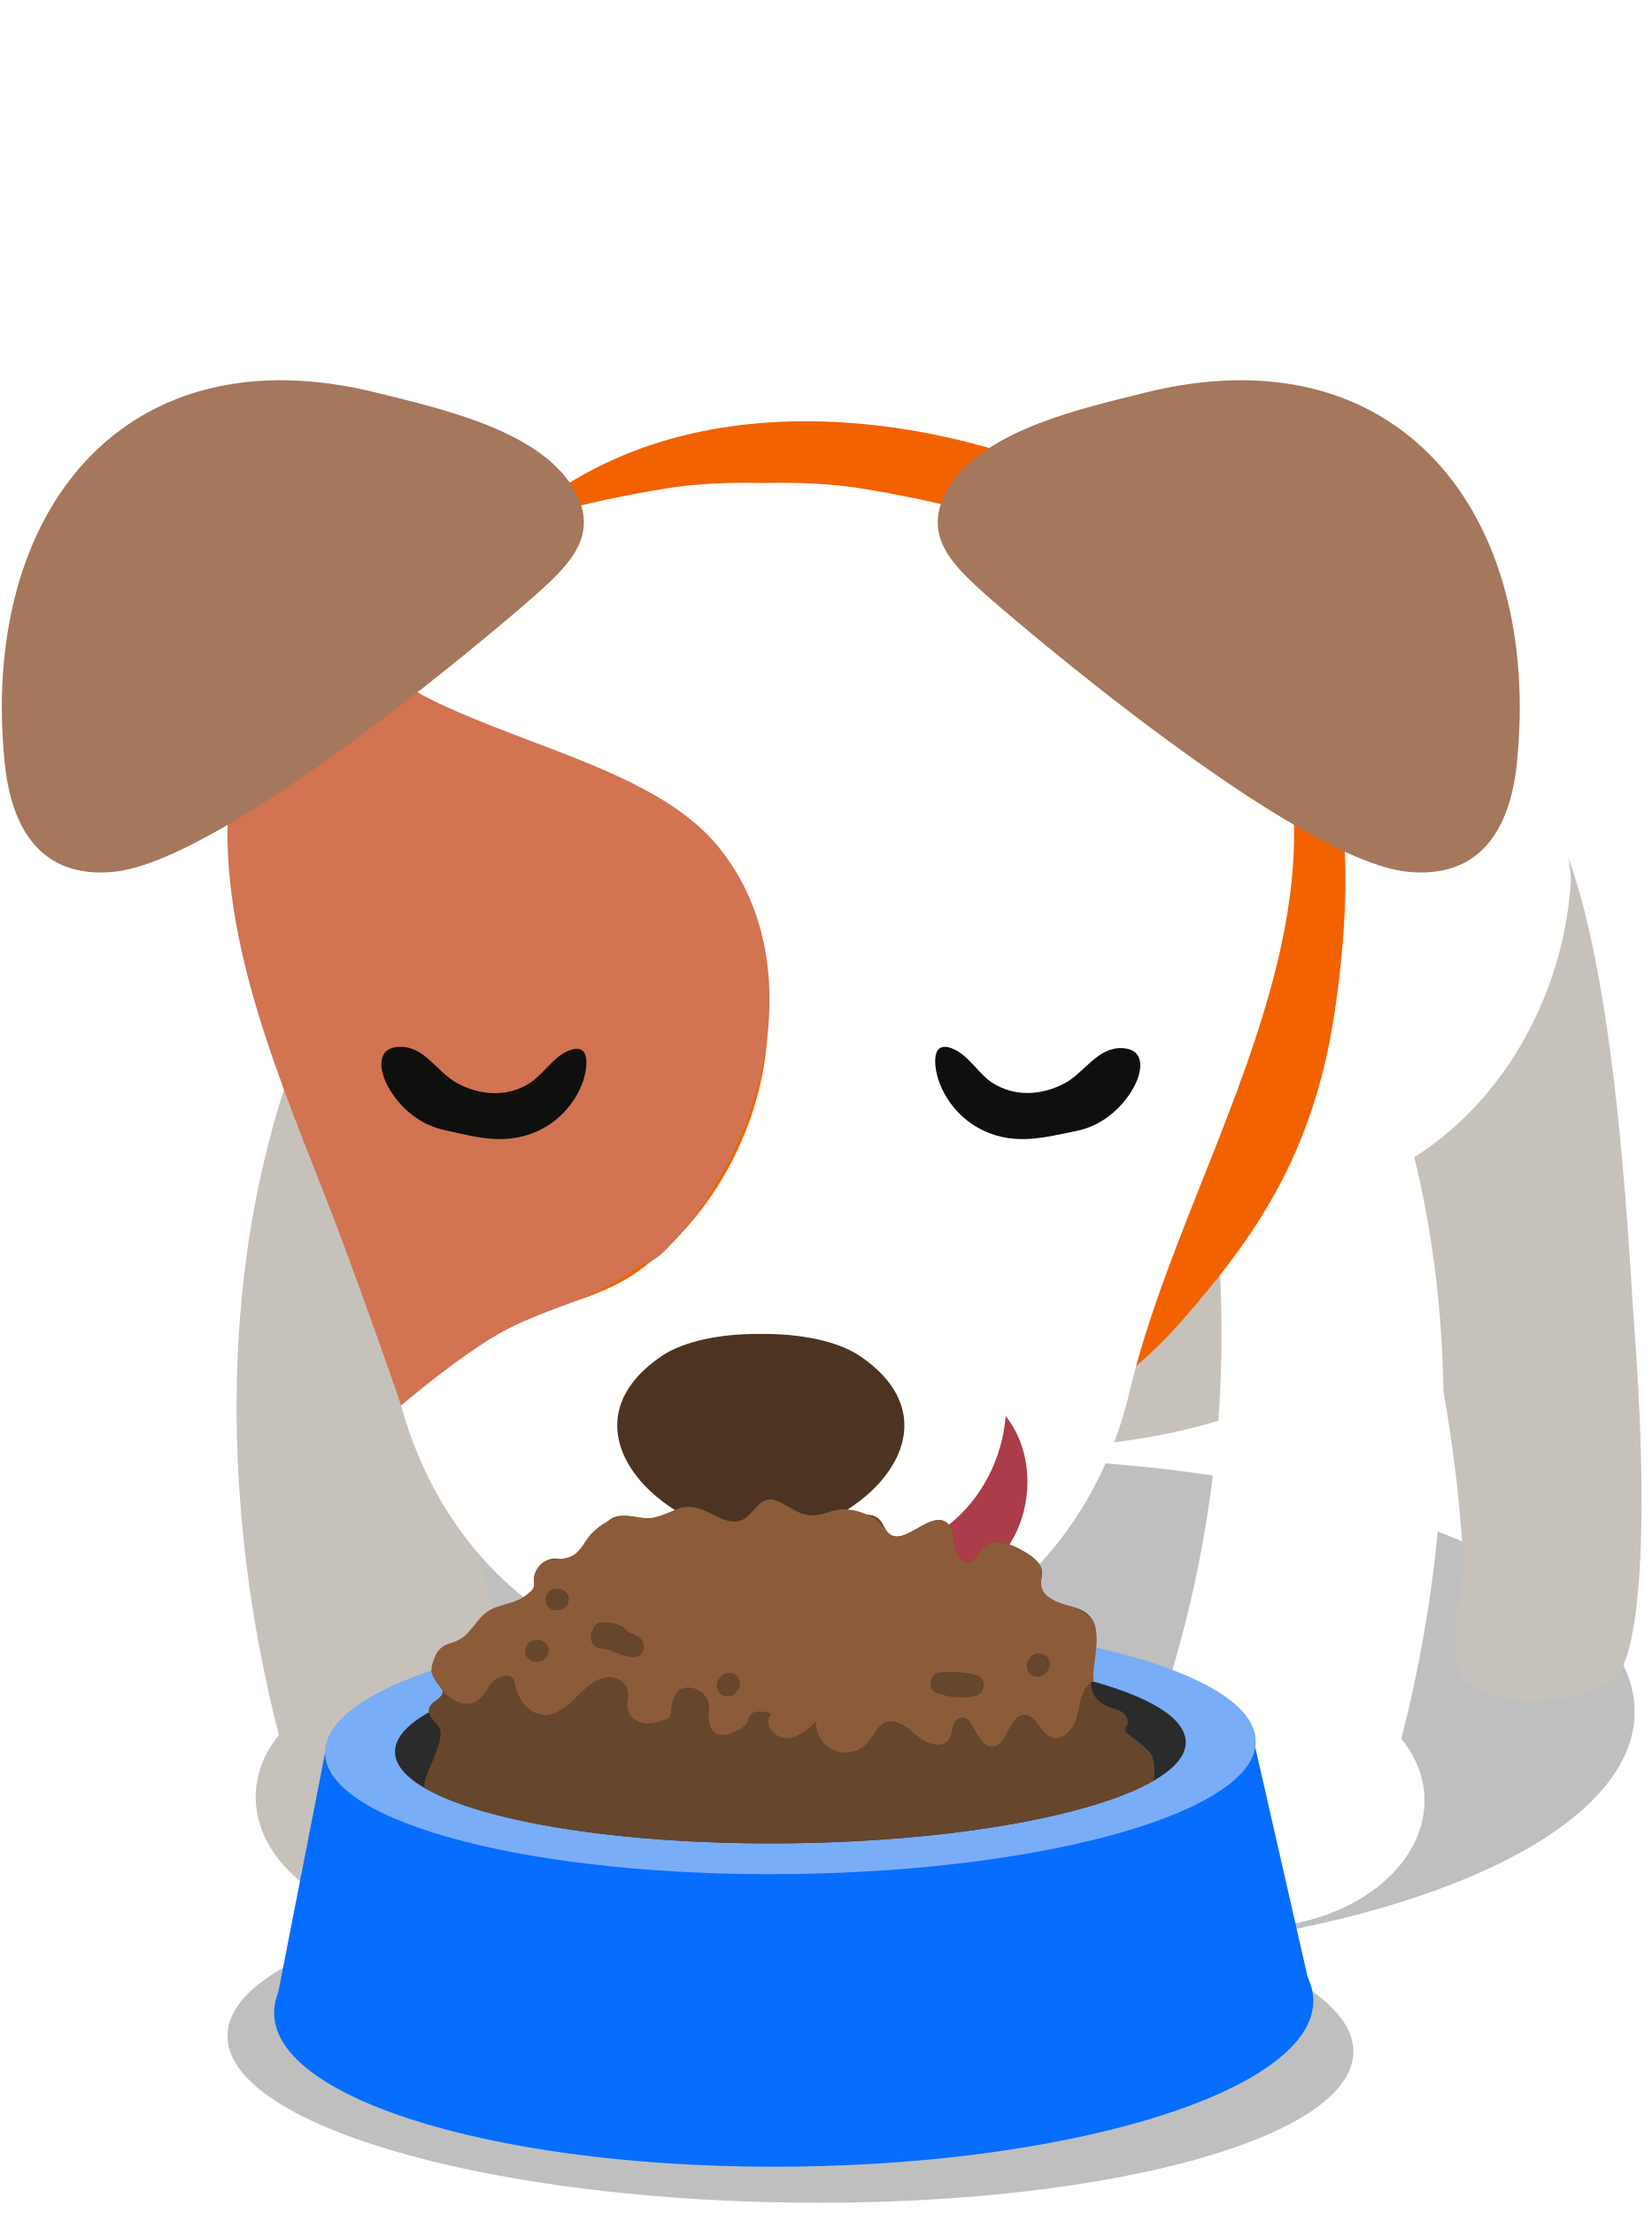
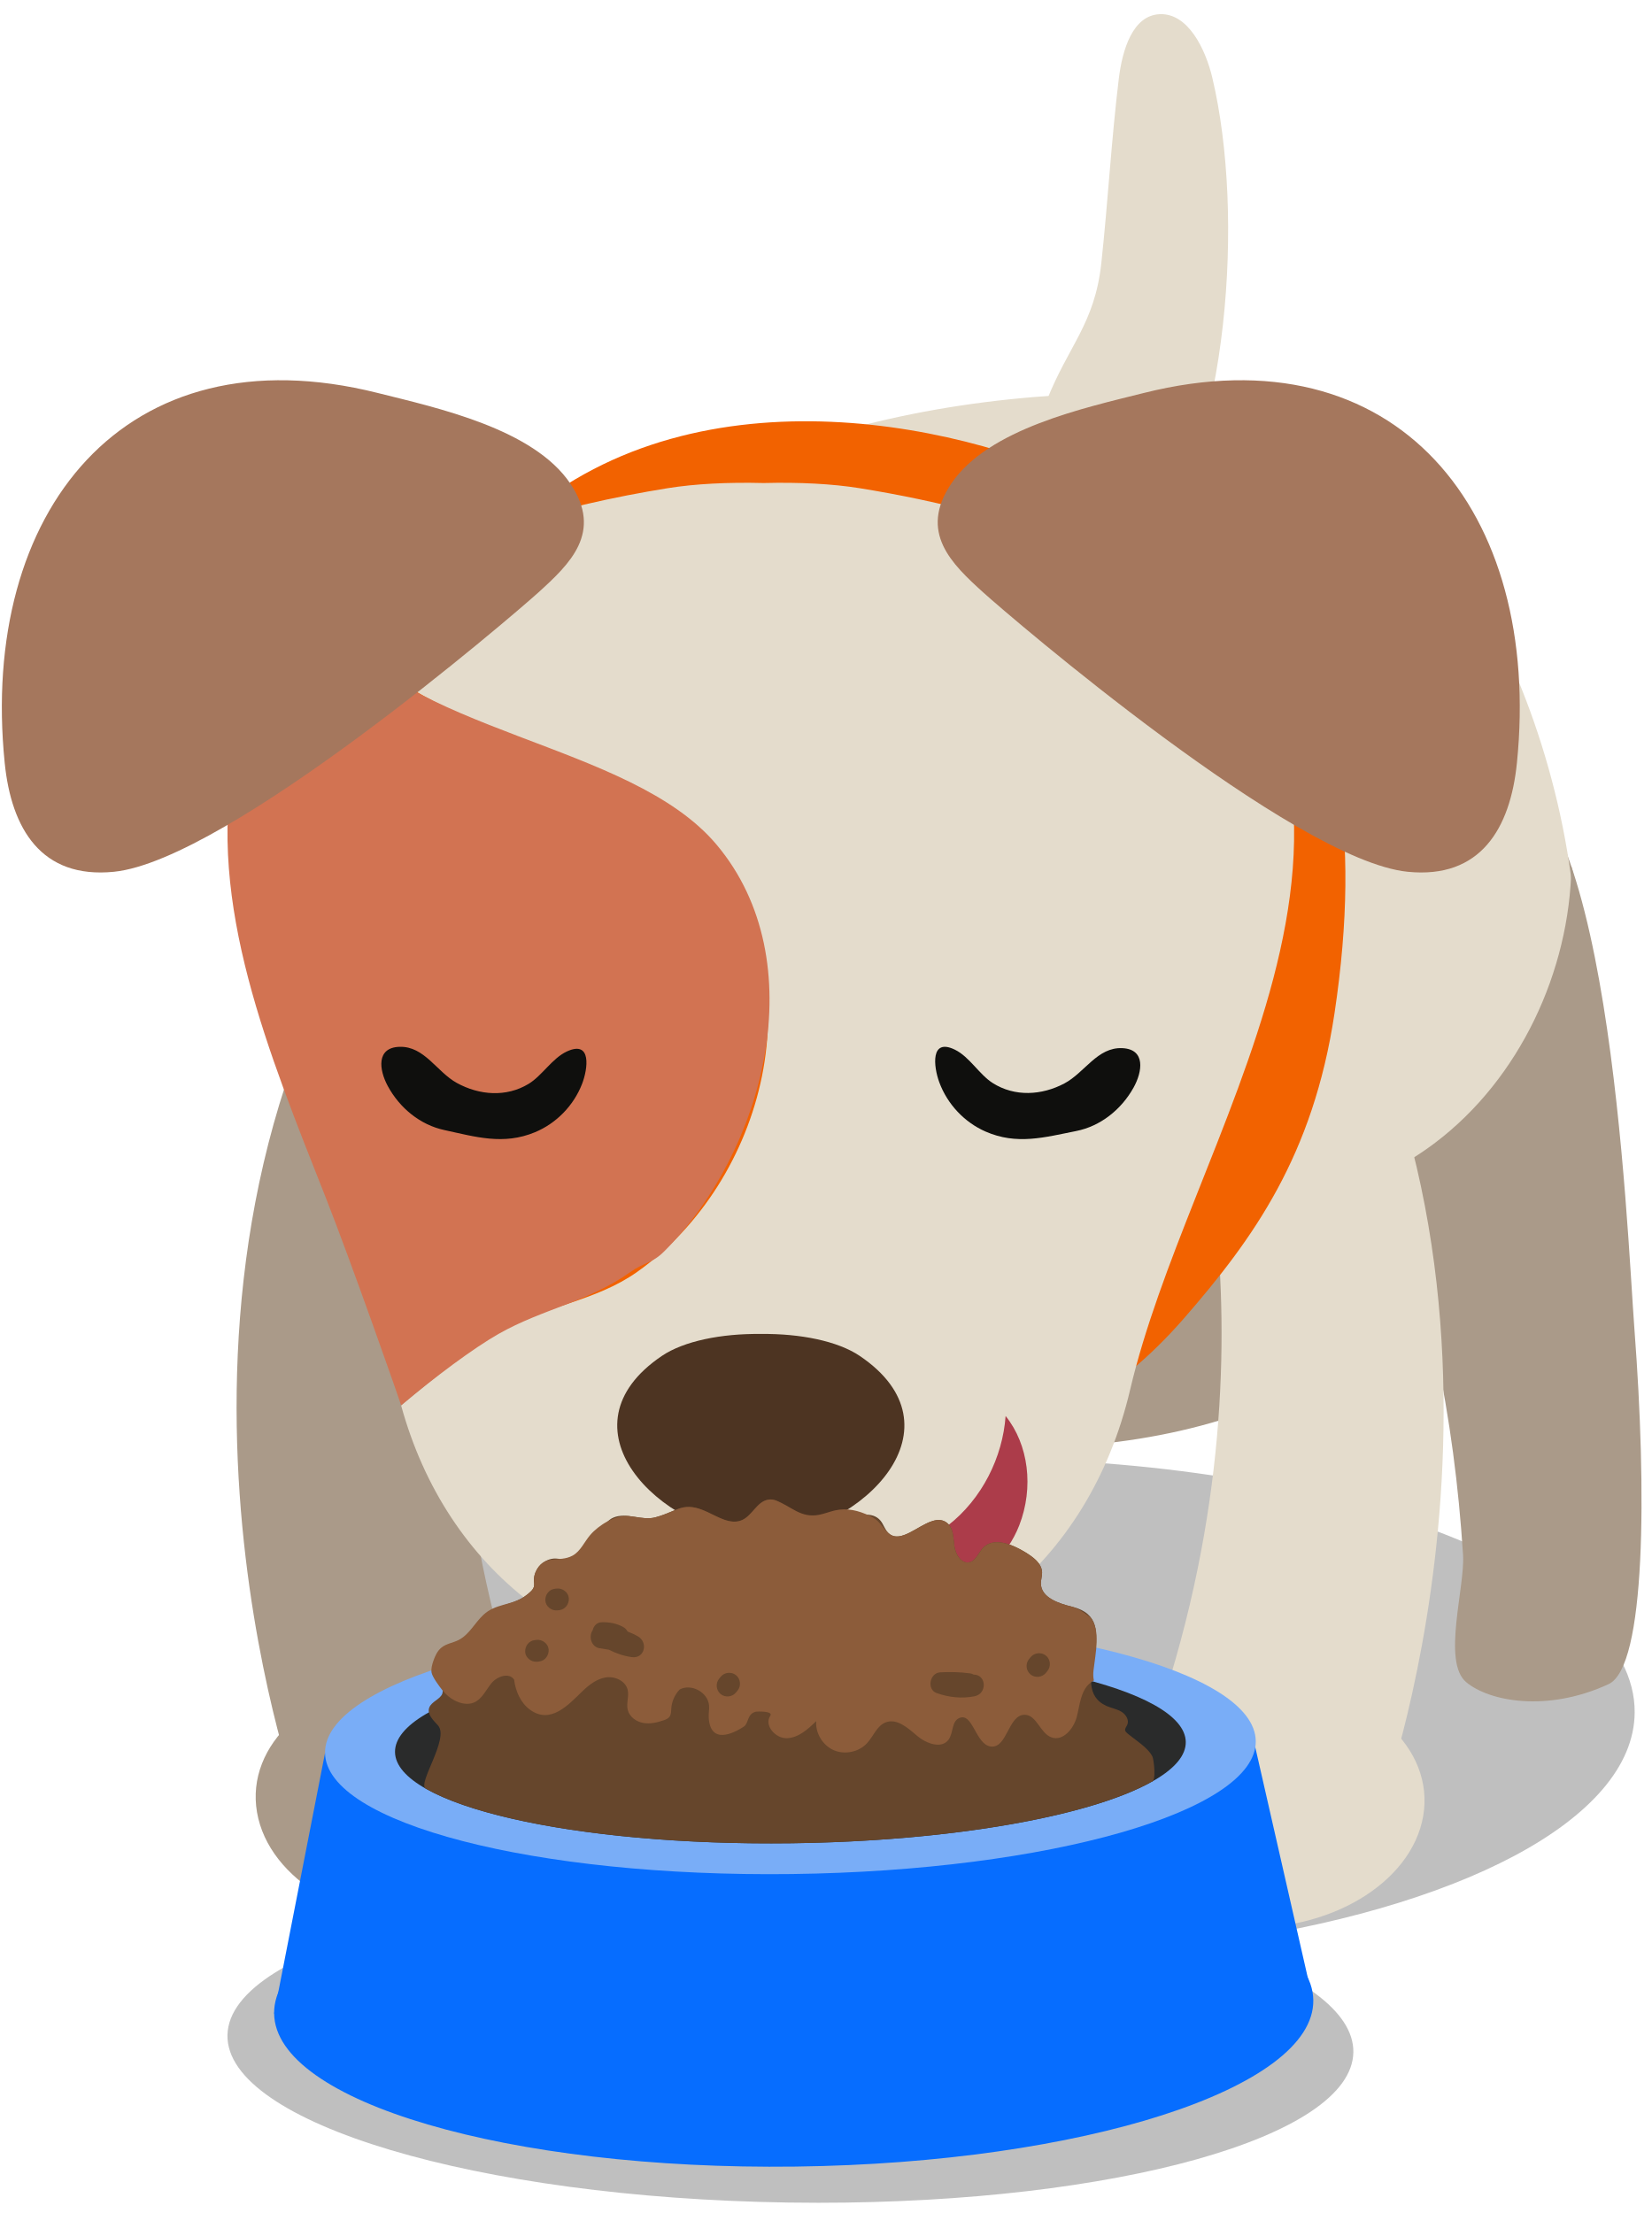
<svg xmlns="http://www.w3.org/2000/svg" width="97px" height="130px" viewBox="0 0 97 130" version="1.1">
  <g id="Dog-states" stroke="none" stroke-width="1" fill="none" fill-rule="evenodd">
    <g id="for-markdown-descriptions" transform="translate(-41, -26)">
      <g id="Group" transform="translate(14, 19)">
        <g id="eating" transform="translate(27.10843, 7.831325)">
          <path d="M70.913,113.331 C64.892,111.357 56.173,110.044 46.457,109.898 C45.857,109.889 45.26,109.884 44.667,109.884 C40.609,109.884 36.742,110.094 33.196,110.478 C32.805,110.347 32.423,110.214 32.046,110.077 C33.993,108.607 35.034,106.518 34.651,104.286 C34.007,100.532 29.566,97.719 24.51,97.719 C24.202,97.719 23.892,97.729 23.581,97.75 C22.234,97.842 20.986,98.128 19.879,98.568 C20.796,90.879 37.128,84.844 57.238,84.844 C57.484,84.844 57.732,84.845 57.98,84.847 C78.985,85.001 95.965,91.683 95.906,99.77 C95.859,106.078 85.458,111.378 70.913,113.331 L70.913,113.331 Z" id="Clip-155" fill-opacity="0.25" fill="#000000" />
-           <path d="M61.364,22.719 C60.623,24.603 59.694,29.954 61.072,32.465 C63.013,36.003 66.277,33.269 67.454,31.613 C72.054,25.117 73.01,11.81 71.102,3.75 C70.695,2.028 69.667,-0.061 68.021,0.001 C66.411,0.061 65.81,2.113 65.606,3.788 C65.168,7.385 64.969,11.021 64.579,14.624 C64.192,18.201 62.636,19.479 61.364,22.719" id="Fill-157" fill="#FFFFFE" />
-           <path d="M84.217,78.559 C82.663,71.193 77.87,45.694 87.096,44.415 C94.413,43.401 95.43,71.163 95.896,77.314 C96.611,86.725 96.569,97.083 94.377,98.099 C90.776,99.768 87.368,99.122 86.009,97.984 C84.587,96.791 85.946,92.407 85.825,90.509 C85.567,86.465 85.055,82.539 84.217,78.559" id="Fill-158" fill="#C6C1BB" />
-           <path d="M29.409,59.615 C29.409,59.615 22.492,78.13 31.314,101.842 L17.31,104.569 C17.31,104.569 6.811,75.232 22.066,51.478 L29.409,59.615" id="Fill-159" fill="#C6C1BB" />
-           <path d="M34.651,104.286 C35.334,108.266 31.486,111.792 26.055,112.164 C20.629,112.534 15.673,109.61 14.987,105.627 C14.306,101.651 18.151,98.121 23.581,97.75 C29.011,97.38 33.967,100.304 34.651,104.286" id="Fill-160" fill="#C6C1BB" />
-           <path d="M82.116,28.184 C76.564,22.742 71.399,21.986 63.554,22.31 C55.82,22.629 48.066,24.194 41.227,27.566 C33.988,31.136 31.075,39.041 29.398,45.963 C27.604,53.362 27.397,61.55 30.666,68.648 C33.731,75.305 39.47,78.145 45.786,79.902 C50.208,81.132 54.731,81.875 59.269,82.144 L59.269,82.237 C59.626,82.228 59.983,82.209 60.341,82.194 C60.698,82.209 61.056,82.228 61.413,82.237 L61.413,82.144 C65.951,81.875 70.473,81.132 74.896,79.902 C81.212,78.145 86.951,75.305 90.016,68.648 C96.175,55.275 90.11,36.019 82.116,28.184" id="Fill-161" fill="#FFFFFE" />
-           <path d="M58.067,72.873 C54.989,73.053 51.9,73.03 48.825,72.801 C43.611,72.413 38.93,70.734 34.555,67.656 C31.234,65.318 28.127,61.98 27.631,57.755 C27.213,62.436 27.291,67.298 28.955,71.648 C31.428,78.118 37,80.569 42.84,82.433 C47.732,83.996 52.947,84.132 58.01,84.238 C64.776,84.378 71.442,83.413 77.407,80.166 C82.255,77.526 87.82,75.245 91.109,70.574 C94.845,65.268 93.771,55.984 92.19,50.066 C92.087,56.207 89.158,62.537 84.189,66.297 C77.536,71.329 65.951,72.412 58.067,72.873" id="Fill-162" fill="#C6C1BB" />
-           <path d="M69.063,59.833 C69.063,59.833 75.98,78.349 67.158,102.062 L81.162,104.787 C81.162,104.787 91.661,75.451 76.406,51.697 L69.063,59.833" id="Fill-163" fill="#FFFFFE" />
-           <path d="M63.82,104.504 C63.138,108.486 66.986,112.012 72.417,112.383 C77.843,112.754 82.799,109.828 83.485,105.847 C84.166,101.869 80.32,98.341 74.892,97.969 C69.462,97.598 64.504,100.523 63.82,104.504" id="Fill-164" fill="#FFFFFE" />
+           <path d="M61.364,22.719 C60.623,24.603 59.694,29.954 61.072,32.465 C63.013,36.003 66.277,33.269 67.454,31.613 C72.054,25.117 73.01,11.81 71.102,3.75 C70.695,2.028 69.667,-0.061 68.021,0.001 C66.411,0.061 65.81,2.113 65.606,3.788 C65.168,7.385 64.969,11.021 64.579,14.624 C64.192,18.201 62.636,19.479 61.364,22.719" id="Fill-157" fill="#E4DCCC" />
+           <path d="M84.217,78.559 C82.663,71.193 77.87,45.694 87.096,44.415 C94.413,43.401 95.43,71.163 95.896,77.314 C96.611,86.725 96.569,97.083 94.377,98.099 C90.776,99.768 87.368,99.122 86.009,97.984 C84.587,96.791 85.946,92.407 85.825,90.509 C85.567,86.465 85.055,82.539 84.217,78.559" id="Fill-158" fill="#AA9A89" />
+           <path d="M29.409,59.615 C29.409,59.615 22.492,78.13 31.314,101.842 L17.31,104.569 C17.31,104.569 6.811,75.232 22.066,51.478 L29.409,59.615" id="Fill-159" fill="#AA9A89" />
+           <path d="M34.651,104.286 C35.334,108.266 31.486,111.792 26.055,112.164 C20.629,112.534 15.673,109.61 14.987,105.627 C14.306,101.651 18.151,98.121 23.581,97.75 C29.011,97.38 33.967,100.304 34.651,104.286" id="Fill-160" fill="#AA9A89" />
+           <path d="M82.116,28.184 C76.564,22.742 71.399,21.986 63.554,22.31 C55.82,22.629 48.066,24.194 41.227,27.566 C33.988,31.136 31.075,39.041 29.398,45.963 C27.604,53.362 27.397,61.55 30.666,68.648 C33.731,75.305 39.47,78.145 45.786,79.902 C50.208,81.132 54.731,81.875 59.269,82.144 L59.269,82.237 C59.626,82.228 59.983,82.209 60.341,82.194 C60.698,82.209 61.056,82.228 61.413,82.237 L61.413,82.144 C65.951,81.875 70.473,81.132 74.896,79.902 C81.212,78.145 86.951,75.305 90.016,68.648 C96.175,55.275 90.11,36.019 82.116,28.184" id="Fill-161" fill="#E4DCCC" />
+           <path d="M58.067,72.873 C54.989,73.053 51.9,73.03 48.825,72.801 C43.611,72.413 38.93,70.734 34.555,67.656 C31.234,65.318 28.127,61.98 27.631,57.755 C27.213,62.436 27.291,67.298 28.955,71.648 C31.428,78.118 37,80.569 42.84,82.433 C47.732,83.996 52.947,84.132 58.01,84.238 C64.776,84.378 71.442,83.413 77.407,80.166 C82.255,77.526 87.82,75.245 91.109,70.574 C94.845,65.268 93.771,55.984 92.19,50.066 C92.087,56.207 89.158,62.537 84.189,66.297 C77.536,71.329 65.951,72.412 58.067,72.873" id="Fill-162" fill="#AA9A89" />
+           <path d="M69.063,59.833 C69.063,59.833 75.98,78.349 67.158,102.062 L81.162,104.787 C81.162,104.787 91.661,75.451 76.406,51.697 L69.063,59.833" id="Fill-163" fill="#E4DCCC" />
+           <path d="M63.82,104.504 C63.138,108.486 66.986,112.012 72.417,112.383 C77.843,112.754 82.799,109.828 83.485,105.847 C84.166,101.869 80.32,98.341 74.892,97.969 C69.462,97.598 64.504,100.523 63.82,104.504" id="Fill-164" fill="#E4DCCC" />
          <g id="head" transform="translate(0, 21.50557)">
            <path d="M21.122,22.346 C19.393,26.974 18.714,35.304 19.804,40.055 C20.843,44.58 23.141,48.65 25.305,51.599 C30.085,58.121 36.393,61.388 42.606,62.395 C51.716,63.875 61.256,64.501 69.434,55.107 C73.514,50.419 77.017,45.544 78.273,37.203 C81.566,15.312 71.631,9.125 61.495,5.161 C51.952,1.431 35.835,-0.305 26.944,12.021 C24.944,14.792 22.462,18.763 21.122,22.346" id="Fill-165" fill="#F26200" />
-             <path d="M75.498,22.29 C73.436,11.696 59.39,7.794 50.387,6.342 C48.767,6.082 46.843,5.985 44.745,6.038 C42.647,5.985 40.722,6.082 39.103,6.342 C33.047,7.319 24.714,9.408 19.277,13.893 C24.039,20.846 36.438,21.585 41.547,27.649 C47.977,35.28 44.786,47.092 37.323,52.375 C34.838,54.135 31.832,54.385 29.232,55.859 C27.755,56.697 25.459,58.537 23.451,60.221 C26.126,69.985 34.095,76.022 43.846,75.902 C44.142,75.898 44.444,75.888 44.745,75.876 C45.046,75.888 45.347,75.898 45.645,75.902 C55.697,76.025 63.855,69.607 66.27,59.305 C67.128,55.654 68.588,51.865 70.118,48.003 C73.467,39.546 77.145,30.744 75.498,22.29" id="Fill-166" fill="#FFFFFE" />
+             <path d="M75.498,22.29 C73.436,11.696 59.39,7.794 50.387,6.342 C48.767,6.082 46.843,5.985 44.745,6.038 C42.647,5.985 40.722,6.082 39.103,6.342 C33.047,7.319 24.714,9.408 19.277,13.893 C24.039,20.846 36.438,21.585 41.547,27.649 C47.977,35.28 44.786,47.092 37.323,52.375 C34.838,54.135 31.832,54.385 29.232,55.859 C27.755,56.697 25.459,58.537 23.451,60.221 C26.126,69.985 34.095,76.022 43.846,75.902 C44.142,75.898 44.444,75.888 44.745,75.876 C45.046,75.888 45.347,75.898 45.645,75.902 C55.697,76.025 63.855,69.607 66.27,59.305 C67.128,55.654 68.588,51.865 70.118,48.003 C73.467,39.546 77.145,30.744 75.498,22.29" id="Fill-166" fill="#E4DCCC" />
            <path d="M38.896,51.182 C44.826,45.263 47.716,34.117 41.988,27.29 C36.894,21.219 23.675,20.818 18.927,13.855 C16.289,16.041 14.33,18.791 13.657,22.263 C12.017,30.728 15.682,39.541 19.022,48.008 C20.547,51.875 23.369,59.918 23.451,60.221 C25.454,58.534 27.699,56.863 29.172,56.024 C31.765,54.548 34.442,54.148 36.92,52.386 C37.712,51.822 38.189,51.888 38.896,51.182 Z" id="Fill-167" fill="#D27352" />
            <path d="M38.771,57.312 C40.064,56.44 42.266,55.998 44.57,56.025 L44.588,56.025 C46.892,55.998 49.092,56.44 50.386,57.312 C56.543,61.469 50.743,67.573 44.588,68.07 L44.588,68.072 L44.57,68.072 L44.57,68.07 C38.415,67.573 32.613,61.469 38.771,57.312" id="Fill-168" fill="#4D3422" />
            <path d="M88.989,22.482 C88.599,26.341 86.846,29.302 82.578,28.875 C75.884,28.203 59.165,13.84 57.665,12.485 C55.778,10.779 53.843,8.931 55.761,6.077 C57.933,2.846 63.583,1.625 67.08,0.747 C81.947,-2.984 90.48,7.721 88.989,22.482 M0.168,22.482 C0.559,26.341 2.311,29.302 6.581,28.875 C13.275,28.203 29.993,13.84 31.493,12.485 C33.38,10.779 35.312,8.931 33.395,6.077 C31.225,2.846 25.576,1.625 22.076,0.747 C7.209,-2.984 -1.324,7.721 0.168,22.482" id="Combined-Shape" fill="#A5775D" />
            <path d="M65.814,39.235 C67.194,39.3 66.997,40.616 66.469,41.559 C65.741,42.862 64.514,43.824 63.103,44.104 C61.254,44.471 59.618,44.943 57.775,44.133 C56.546,43.594 55.536,42.534 55.058,41.231 C54.727,40.331 54.522,38.611 55.982,39.327 C56.839,39.747 57.412,40.786 58.199,41.284 C59.501,42.109 61.082,42.01 62.409,41.308 C63.607,40.674 64.347,39.166 65.814,39.235" id="Fill-172" fill="#0F0F0D" />
            <path d="M23.36,39.157 C21.979,39.197 22.154,40.508 22.665,41.455 C23.371,42.764 24.581,43.743 25.987,44.046 C27.83,44.446 29.458,44.945 31.313,44.175 C32.551,43.661 33.578,42.626 34.077,41.342 C34.424,40.453 34.658,38.747 33.186,39.431 C32.322,39.833 31.732,40.855 30.937,41.335 C29.622,42.131 28.043,42.003 26.727,41.281 C25.541,40.628 24.826,39.116 23.36,39.157" id="Fill-173" fill="#0F0F0D" />
            <path d="M58.957,60.843 C60.309,62.526 60.623,65.048 59.757,67.273 C59.064,69.058 57.513,70.425 56.021,71.595 C54.463,72.816 52.534,73.443 50.696,73.781 C48.728,74.144 46.716,74.248 44.863,73.799 C43.01,73.349 41.321,72.308 40.361,70.702 C43.002,70.898 45.721,70.667 48.394,70.037 C50.607,69.514 53.645,68.759 55.552,67.288 C57.572,65.728 58.786,63.261 58.957,60.843" id="Fill-174" fill="#AC3C4A" />
          </g>
          <path d="M46.072,93.264 C46.555,93.264 46.947,92.872 46.947,92.389 L46.947,84.719 C46.947,84.235 46.555,83.843 46.072,83.843 C45.587,83.843 45.196,84.235 45.196,84.719 L45.196,92.389 C45.196,92.872 45.587,93.264 46.072,93.264" id="Fill-171" fill="#4D3422" />
          <path d="M47.966,128.568 C47.374,128.568 46.777,128.563 46.177,128.554 C27.915,128.28 13.174,123.881 13.252,118.729 C13.292,116.065 17.287,113.721 23.662,112.116 C24.142,112.169 24.632,112.196 25.127,112.196 C25.434,112.196 25.744,112.185 26.055,112.164 C27.949,112.034 29.651,111.521 31.035,110.739 C31.741,110.644 32.461,110.557 33.196,110.478 C39.811,112.692 48.387,114.063 57.764,114.132 C58.011,114.134 58.259,114.134 58.505,114.134 C62.858,114.134 67.033,113.852 70.913,113.331 C76.21,115.066 79.418,117.313 79.382,119.724 C79.307,124.706 65.4,128.568 47.966,128.568" id="Fill-175" fill-opacity="0.25" fill="#000000" />
          <path d="M58.505,114.134 C58.259,114.134 58.011,114.134 57.764,114.132 C48.387,114.063 39.811,112.692 33.196,110.478 C36.742,110.094 40.609,109.884 44.667,109.884 C45.26,109.884 45.857,109.889 46.457,109.898 C56.173,110.044 64.892,111.357 70.913,113.331 C67.033,113.852 62.858,114.134 58.505,114.134" id="Fill-176" fill="#569870" />
          <path d="M25.127,112.196 C24.632,112.196 24.142,112.169 23.662,112.116 C25.859,111.563 28.338,111.098 31.035,110.739 C29.651,111.521 27.949,112.034 26.055,112.164 C25.744,112.185 25.434,112.196 25.127,112.196" id="Fill-177" fill="#A19D99" />
          <polyline id="Fill-178" fill="#066DFF" points="73.525 101.384 18.983 102.143 15.992 117.447 76.863 116.034 73.525 101.384" />
          <path d="M15.992,117.447 C16.058,122.629 29.775,126.657 46.63,126.442 C63.486,126.227 77.096,121.851 77.03,116.669 C76.963,111.486 63.246,107.459 46.391,107.674 C29.536,107.889 15.926,112.264 15.992,117.447" id="Fill-179" fill="#066DFF" />
          <path d="M18.983,102.143 C19.036,106.264 31.316,109.449 46.411,109.257 C61.507,109.065 73.702,105.568 73.65,101.447 C73.597,97.325 61.317,94.141 46.221,94.333 C31.125,94.525 18.93,98.022 18.983,102.143" id="Fill-180" fill="#79ADF7" />
          <path d="M23.093,102.091 C23.133,105.213 33.563,107.612 46.388,107.448 C59.214,107.284 69.579,104.621 69.539,101.499 C69.499,98.377 59.07,95.978 46.244,96.142 C33.419,96.306 23.054,98.969 23.093,102.091" id="Fill-181" fill="#2A2B2B" />
          <path d="M25.873,98.655 L25.895,98.536 C25.905,98.213 25.53,98.01 25.437,97.7 C25.052,96.424 27.341,97.059 27.748,96.723 C28.311,96.26 27.992,95.487 28.195,94.851 C28.78,93.022 29.951,93.778 31.093,92.63 C31.163,92.56 31.223,92.477 31.25,92.381 C31.282,92.263 31.26,92.138 31.255,92.015 C31.228,91.336 31.853,90.703 32.532,90.722 C32.782,90.728 33.023,90.81 33.269,90.857 C34.064,91.01 34.923,90.781 35.536,90.253 C34.992,89.7 35.209,88.615 35.925,88.315 C36.69,87.993 37.586,88.519 38.388,88.303 C39.774,87.927 39.993,87.312 41.463,88.001 C42.111,88.305 42.831,88.754 43.483,88.461 C44.071,88.197 44.342,87.409 44.972,87.273 C46.028,87.045 46.46,88.742 47.481,89.095 C48.184,89.338 48.91,88.869 49.56,88.508 C50.211,88.147 51.138,87.924 51.61,88.499 C51.794,88.722 51.865,89.028 52.075,89.226 C52.99,90.086 54.514,87.854 55.508,88.622 C55.897,88.922 55.886,89.497 55.948,89.985 C56.01,90.472 56.358,91.053 56.836,90.939 C57.22,90.848 57.357,90.381 57.63,90.095 C58.256,89.439 59.349,89.883 60.122,90.359 C60.574,90.637 61.079,91 61.099,91.53 C61.107,91.751 61.027,91.967 61.029,92.187 C61.037,93.017 62.067,93.36 62.873,93.557 C66.077,94.339 62.427,98.294 64.893,99.386 C65.176,99.512 65.493,99.56 65.759,99.721 C66.025,99.881 66.23,100.216 66.1,100.497 C66.05,100.606 65.952,100.71 65.981,100.825 C65.997,100.892 66.052,100.941 66.103,100.986 C66.553,101.374 67.336,101.83 67.587,102.371 C67.659,102.525 67.829,103.849 67.518,103.847 C63.903,105.857 55.813,107.328 46.388,107.448 C36.723,107.571 28.422,106.239 24.899,104.239 C24.385,103.948 26.31,101.289 25.617,100.526 C25.341,100.223 24.963,99.87 25.102,99.484 C25.231,99.125 25.759,98.988 25.873,98.655" id="Fill-188" fill="#66462C" />
          <path d="M61.048,91.978 C61.037,92.048 61.028,92.118 61.029,92.187 C61.03,92.291 61.047,92.387 61.078,92.477 L61.105,92.542 L61.133,92.605 L61.165,92.656 L61.207,92.724 L61.246,92.771 L61.298,92.833 L61.348,92.881 L61.404,92.933 L61.507,93.013 L61.522,93.025 L61.628,93.094 L61.652,93.109 L61.752,93.165 L61.79,93.186 C62.019,93.303 62.277,93.393 62.53,93.466 L62.563,93.475 L62.67,93.505 L62.719,93.518 L62.872,93.556 C63.158,93.627 63.556,93.88 63.949,94.193 C64.545,94.968 64.245,96.212 64.119,97.303 C64.098,97.492 64.099,97.698 64.142,97.886 C64.054,97.938 63.968,97.994 63.891,98.062 C63.351,98.535 63.318,99.343 63.133,100.037 C62.948,100.731 62.314,101.478 61.642,101.225 C60.981,100.978 60.782,99.906 60.077,99.901 C59.105,99.896 59.056,101.881 58.092,101.766 C57.182,101.659 57.036,99.704 56.211,100.104 C55.782,100.312 55.889,100.971 55.611,101.357 C55.2,101.929 54.289,101.592 53.754,101.134 C53.22,100.675 52.571,100.095 51.914,100.347 C51.402,100.543 51.201,101.145 50.835,101.553 C50.358,102.083 49.534,102.266 48.877,101.987 C48.22,101.709 47.78,100.987 47.831,100.276 C47.346,100.749 46.795,101.251 46.117,101.277 C45.44,101.303 44.755,100.52 45.135,99.959 C45.33,99.672 44.354,99.705 44.293,99.719 C43.759,99.842 43.878,100.407 43.577,100.601 C42.94,101.012 41.614,101.658 41.518,100.063 C41.504,99.831 41.557,99.598 41.54,99.365 C41.484,98.587 40.499,98.045 39.812,98.416 C39.526,98.717 39.348,99.119 39.32,99.533 C39.308,99.701 39.315,99.883 39.215,100.018 C39.136,100.125 39.005,100.178 38.88,100.222 C38.487,100.359 38.065,100.456 37.656,100.377 C37.248,100.299 36.857,100.012 36.761,99.607 C36.669,99.222 36.851,98.809 36.755,98.424 C36.623,97.899 35.995,97.621 35.46,97.709 C34.926,97.798 34.477,98.155 34.087,98.531 C33.265,99.327 32.224,100.486 31.014,99.598 C30.466,99.194 30.175,98.514 30.088,97.839 C29.805,97.4 29.096,97.638 28.764,98.039 C28.432,98.441 28.21,98.981 27.729,99.182 C27.361,99.335 26.933,99.239 26.581,99.053 C26.311,98.909 26.08,98.707 25.888,98.473 C25.717,98.265 25.277,97.675 25.239,97.413 C25.207,97.189 25.269,96.962 25.342,96.747 C25.445,96.446 25.582,96.141 25.833,95.944 C26.116,95.721 26.497,95.674 26.819,95.514 C27.448,95.2 27.775,94.503 28.29,94.025 C28.98,93.381 29.87,93.477 30.627,93.003 L30.726,92.936 L30.824,92.864 C30.914,92.795 31.004,92.721 31.093,92.63 C31.163,92.56 31.223,92.477 31.25,92.381 C31.281,92.266 31.261,92.143 31.255,92.015 C31.248,91.846 31.282,91.678 31.348,91.524 C31.816,90.419 32.72,90.992 33.523,90.551 C33.992,90.294 34.209,89.748 34.557,89.341 C35.054,88.76 36.049,88.142 36.829,88.227 C36.933,88.237 37.037,88.253 37.143,88.269 C37.563,88.334 37.987,88.411 38.388,88.302 C39.167,88.091 39.578,87.804 40.049,87.716 C40.102,87.707 40.155,87.7 40.21,87.695 C40.319,87.686 40.433,87.688 40.557,87.706 C40.619,87.713 40.684,87.725 40.752,87.741 C40.956,87.789 41.188,87.872 41.463,88.001 C41.868,88.191 42.301,88.437 42.728,88.524 C42.814,88.541 42.899,88.553 42.984,88.556 C43.153,88.561 43.32,88.534 43.483,88.461 C43.777,88.329 43.992,88.066 44.212,87.819 C44.322,87.696 44.433,87.576 44.557,87.479 C44.68,87.381 44.814,87.307 44.972,87.273 C45.149,87.234 45.308,87.254 45.456,87.309 C46.372,87.649 46.912,88.364 48.005,88.153 C48.32,88.092 48.619,87.967 48.932,87.896 C49.65,87.733 50.313,87.904 50.963,88.208 C51.584,88.497 51.589,88.769 52.075,89.226 C52.761,89.871 53.79,88.777 54.681,88.513 C54.755,88.491 54.829,88.475 54.901,88.466 C55.116,88.439 55.322,88.478 55.508,88.622 C55.588,88.684 55.649,88.761 55.699,88.843 C55.74,88.91 55.775,88.98 55.802,89.057 C55.821,89.113 55.837,89.172 55.85,89.233 C55.877,89.354 55.893,89.481 55.907,89.609 C55.914,89.672 55.92,89.736 55.927,89.798 C55.933,89.862 55.94,89.924 55.948,89.985 C55.963,90.107 55.996,90.234 56.045,90.356 C56.143,90.598 56.302,90.815 56.504,90.907 C56.605,90.953 56.716,90.968 56.836,90.939 C56.98,90.905 57.09,90.818 57.184,90.707 C57.279,90.597 57.359,90.463 57.445,90.335 C57.502,90.25 57.561,90.167 57.63,90.095 C57.708,90.013 57.794,89.948 57.885,89.898 C58.022,89.824 58.172,89.783 58.33,89.769 C58.907,89.719 59.59,90.032 60.122,90.359 C60.178,90.394 60.236,90.43 60.293,90.468 C60.693,90.73 61.081,91.066 61.099,91.53 C61.101,91.585 61.098,91.641 61.092,91.695 C61.081,91.79 61.061,91.884 61.048,91.978" id="Fill-189" fill="#8C5C3A" />
          <path d="M34.702,94.937 C34.758,94.686 34.943,94.471 35.239,94.465 C35.68,94.456 36.09,94.527 36.482,94.737 C36.612,94.809 36.701,94.905 36.756,95.012 C36.965,95.091 37.17,95.184 37.369,95.3 C37.97,95.654 37.76,96.618 37,96.514 C36.525,96.449 36.075,96.295 35.655,96.079 C35.47,96.05 35.286,96.019 35.101,95.99 C34.601,95.909 34.46,95.275 34.702,94.937" id="Fill-190" fill="#66462C" />
          <path d="M31.308,95.513 L31.414,95.502 C31.747,95.467 32.096,95.726 32.117,96.071 C32.137,96.418 31.904,96.737 31.548,96.774 L31.441,96.785 C31.108,96.819 30.76,96.56 30.739,96.216 C30.719,95.869 30.952,95.55 31.308,95.513" id="Fill-191" fill="#66462C" />
          <path d="M32.493,92.497 L32.599,92.485 C32.932,92.451 33.281,92.71 33.302,93.054 C33.322,93.401 33.089,93.72 32.732,93.757 L32.627,93.768 C32.293,93.803 31.945,93.544 31.924,93.199 C31.903,92.853 32.137,92.533 32.493,92.497" id="Fill-192" fill="#66462C" />
          <path d="M55.108,97.409 C55.702,97.372 56.296,97.392 56.886,97.471 C56.955,97.48 57.019,97.507 57.08,97.541 C57.831,97.538 57.895,98.662 57.13,98.814 C56.377,98.963 55.631,98.879 54.911,98.628 C54.308,98.417 54.498,97.447 55.108,97.409" id="Fill-193" fill="#66462C" />
          <path d="M60.329,96.635 L60.424,96.518 C60.642,96.25 61.055,96.207 61.323,96.424 C61.593,96.643 61.636,97.054 61.417,97.324 L61.322,97.441 C61.105,97.709 60.691,97.752 60.423,97.534 C60.154,97.316 60.111,96.904 60.329,96.635" id="Fill-194" fill="#66462C" />
          <path d="M42.127,97.786 L42.222,97.669 C42.44,97.4 42.854,97.357 43.122,97.575 C43.391,97.794 43.434,98.205 43.216,98.474 L43.12,98.591 C42.903,98.859 42.489,98.903 42.221,98.685 C41.952,98.467 41.909,98.055 42.127,97.786" id="Fill-195" fill="#66462C" />
        </g>
      </g>
    </g>
  </g>
</svg>
